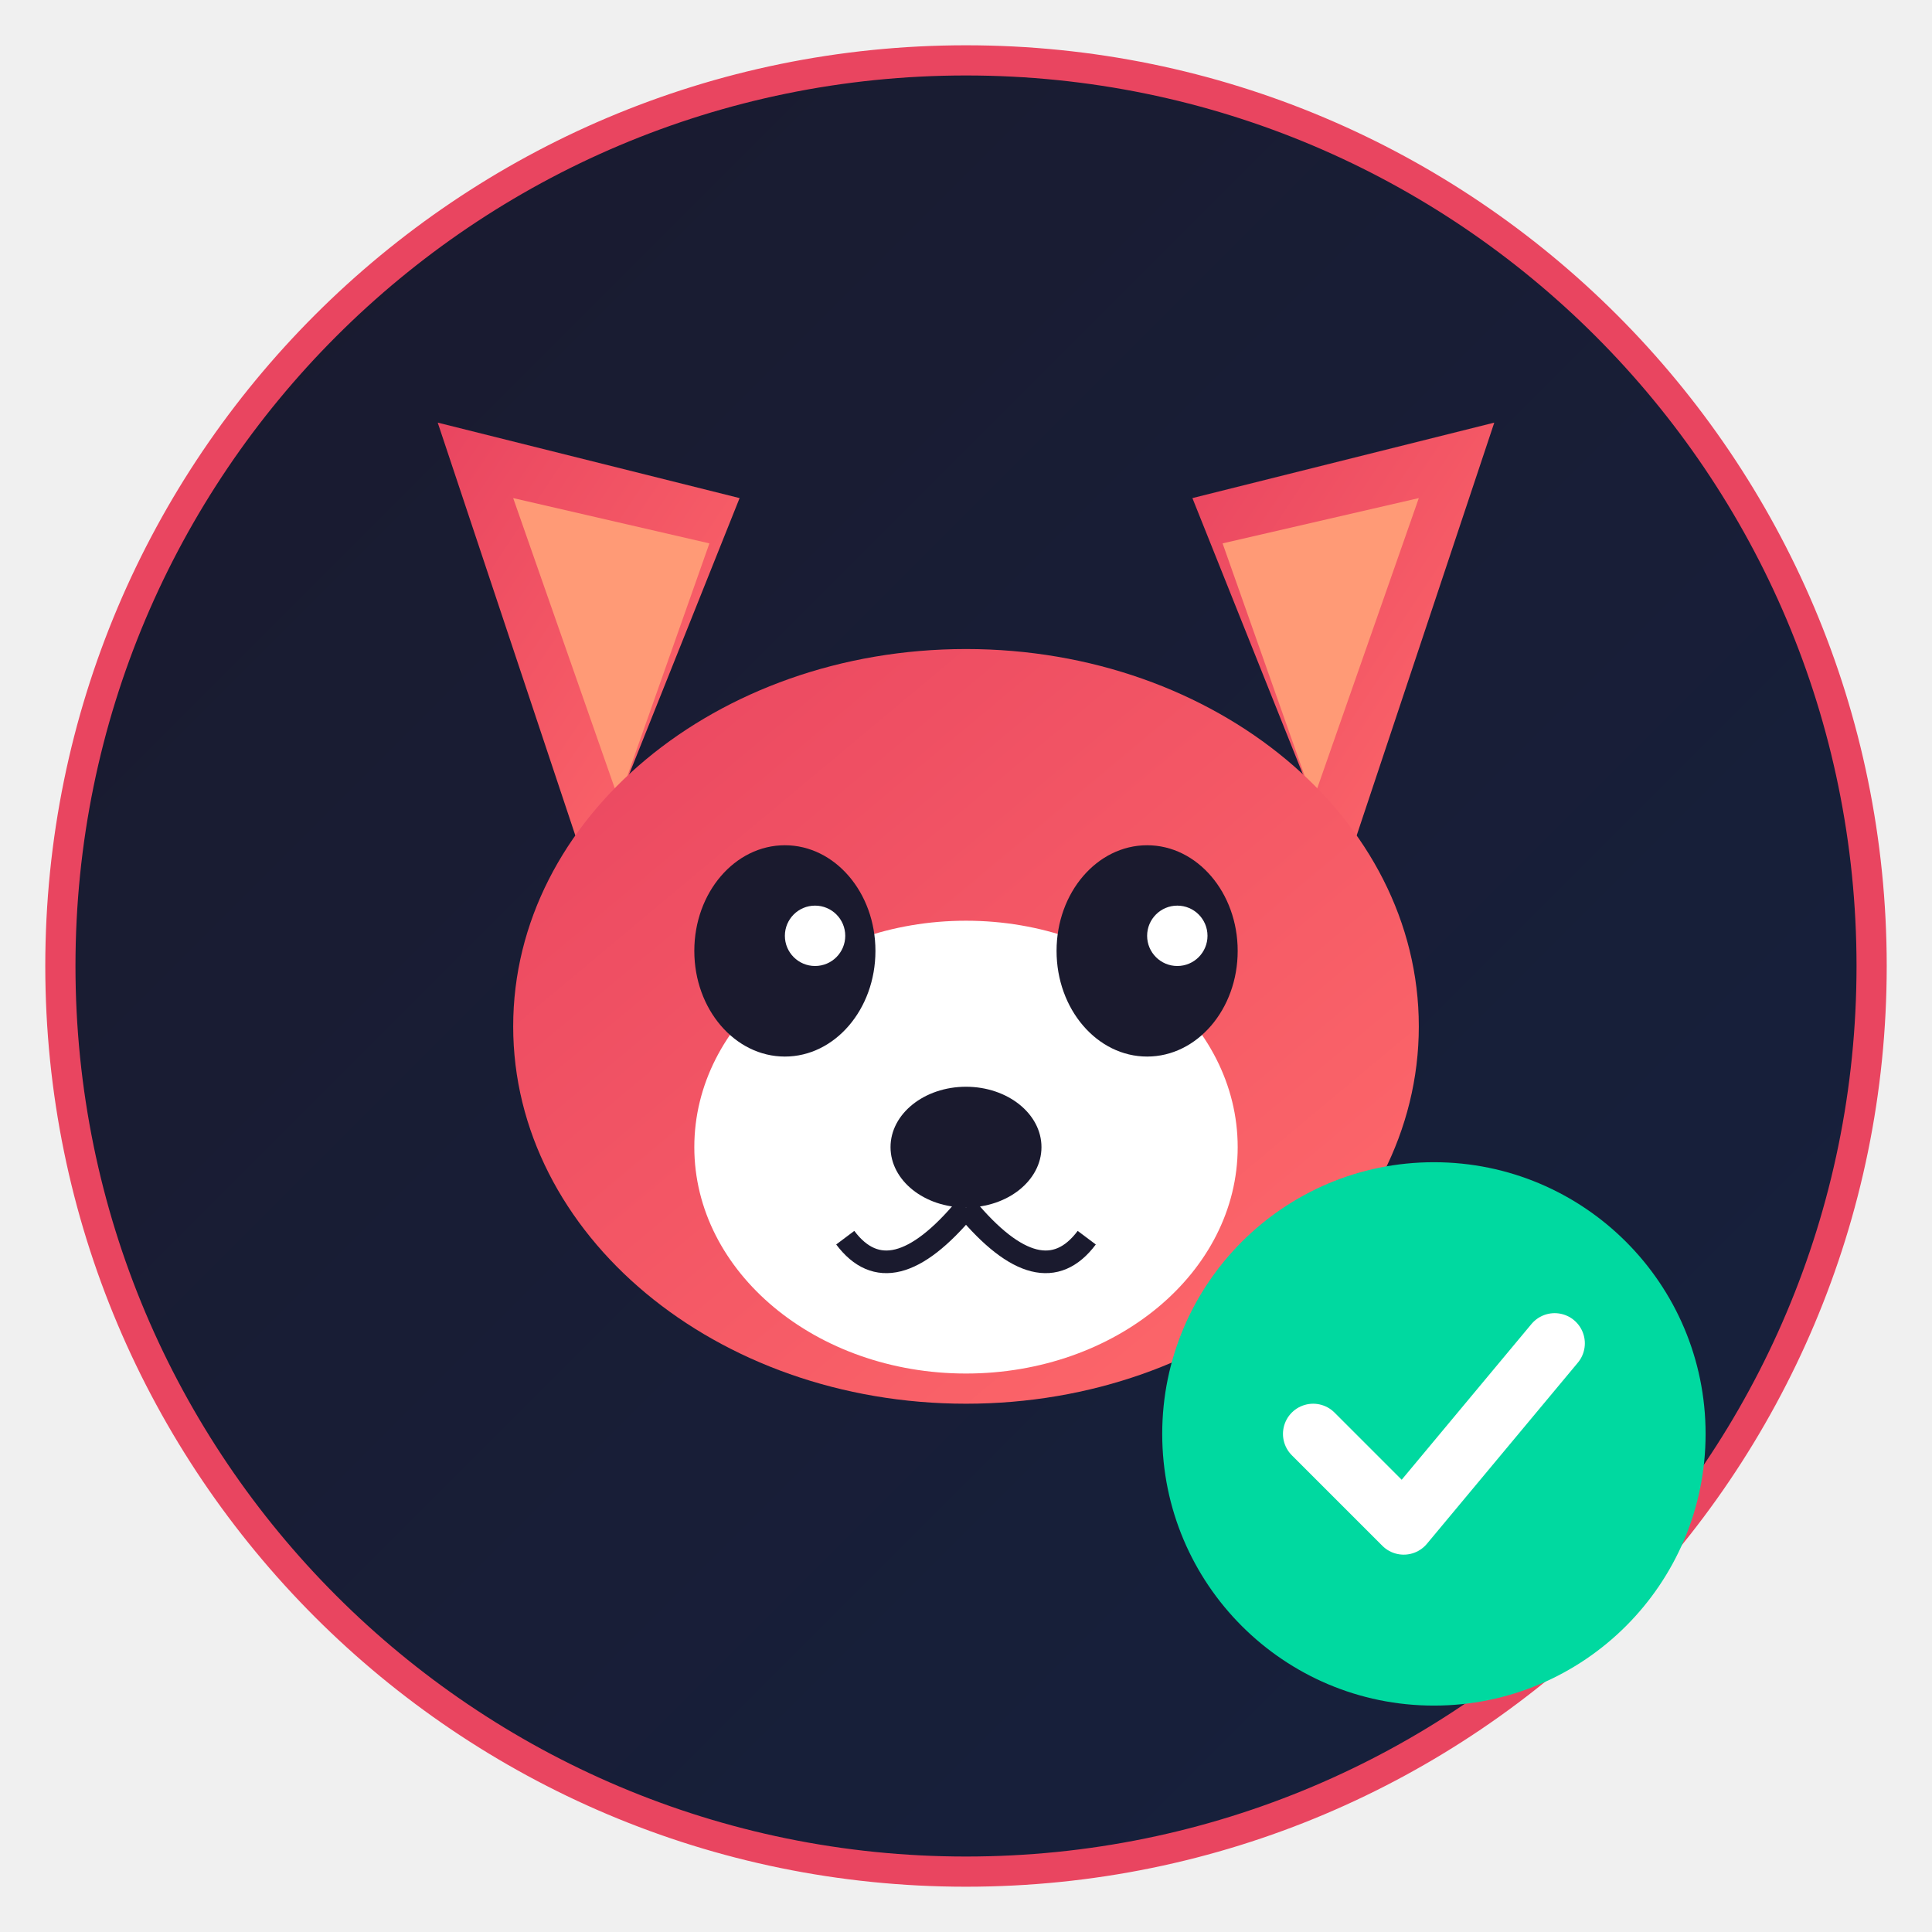
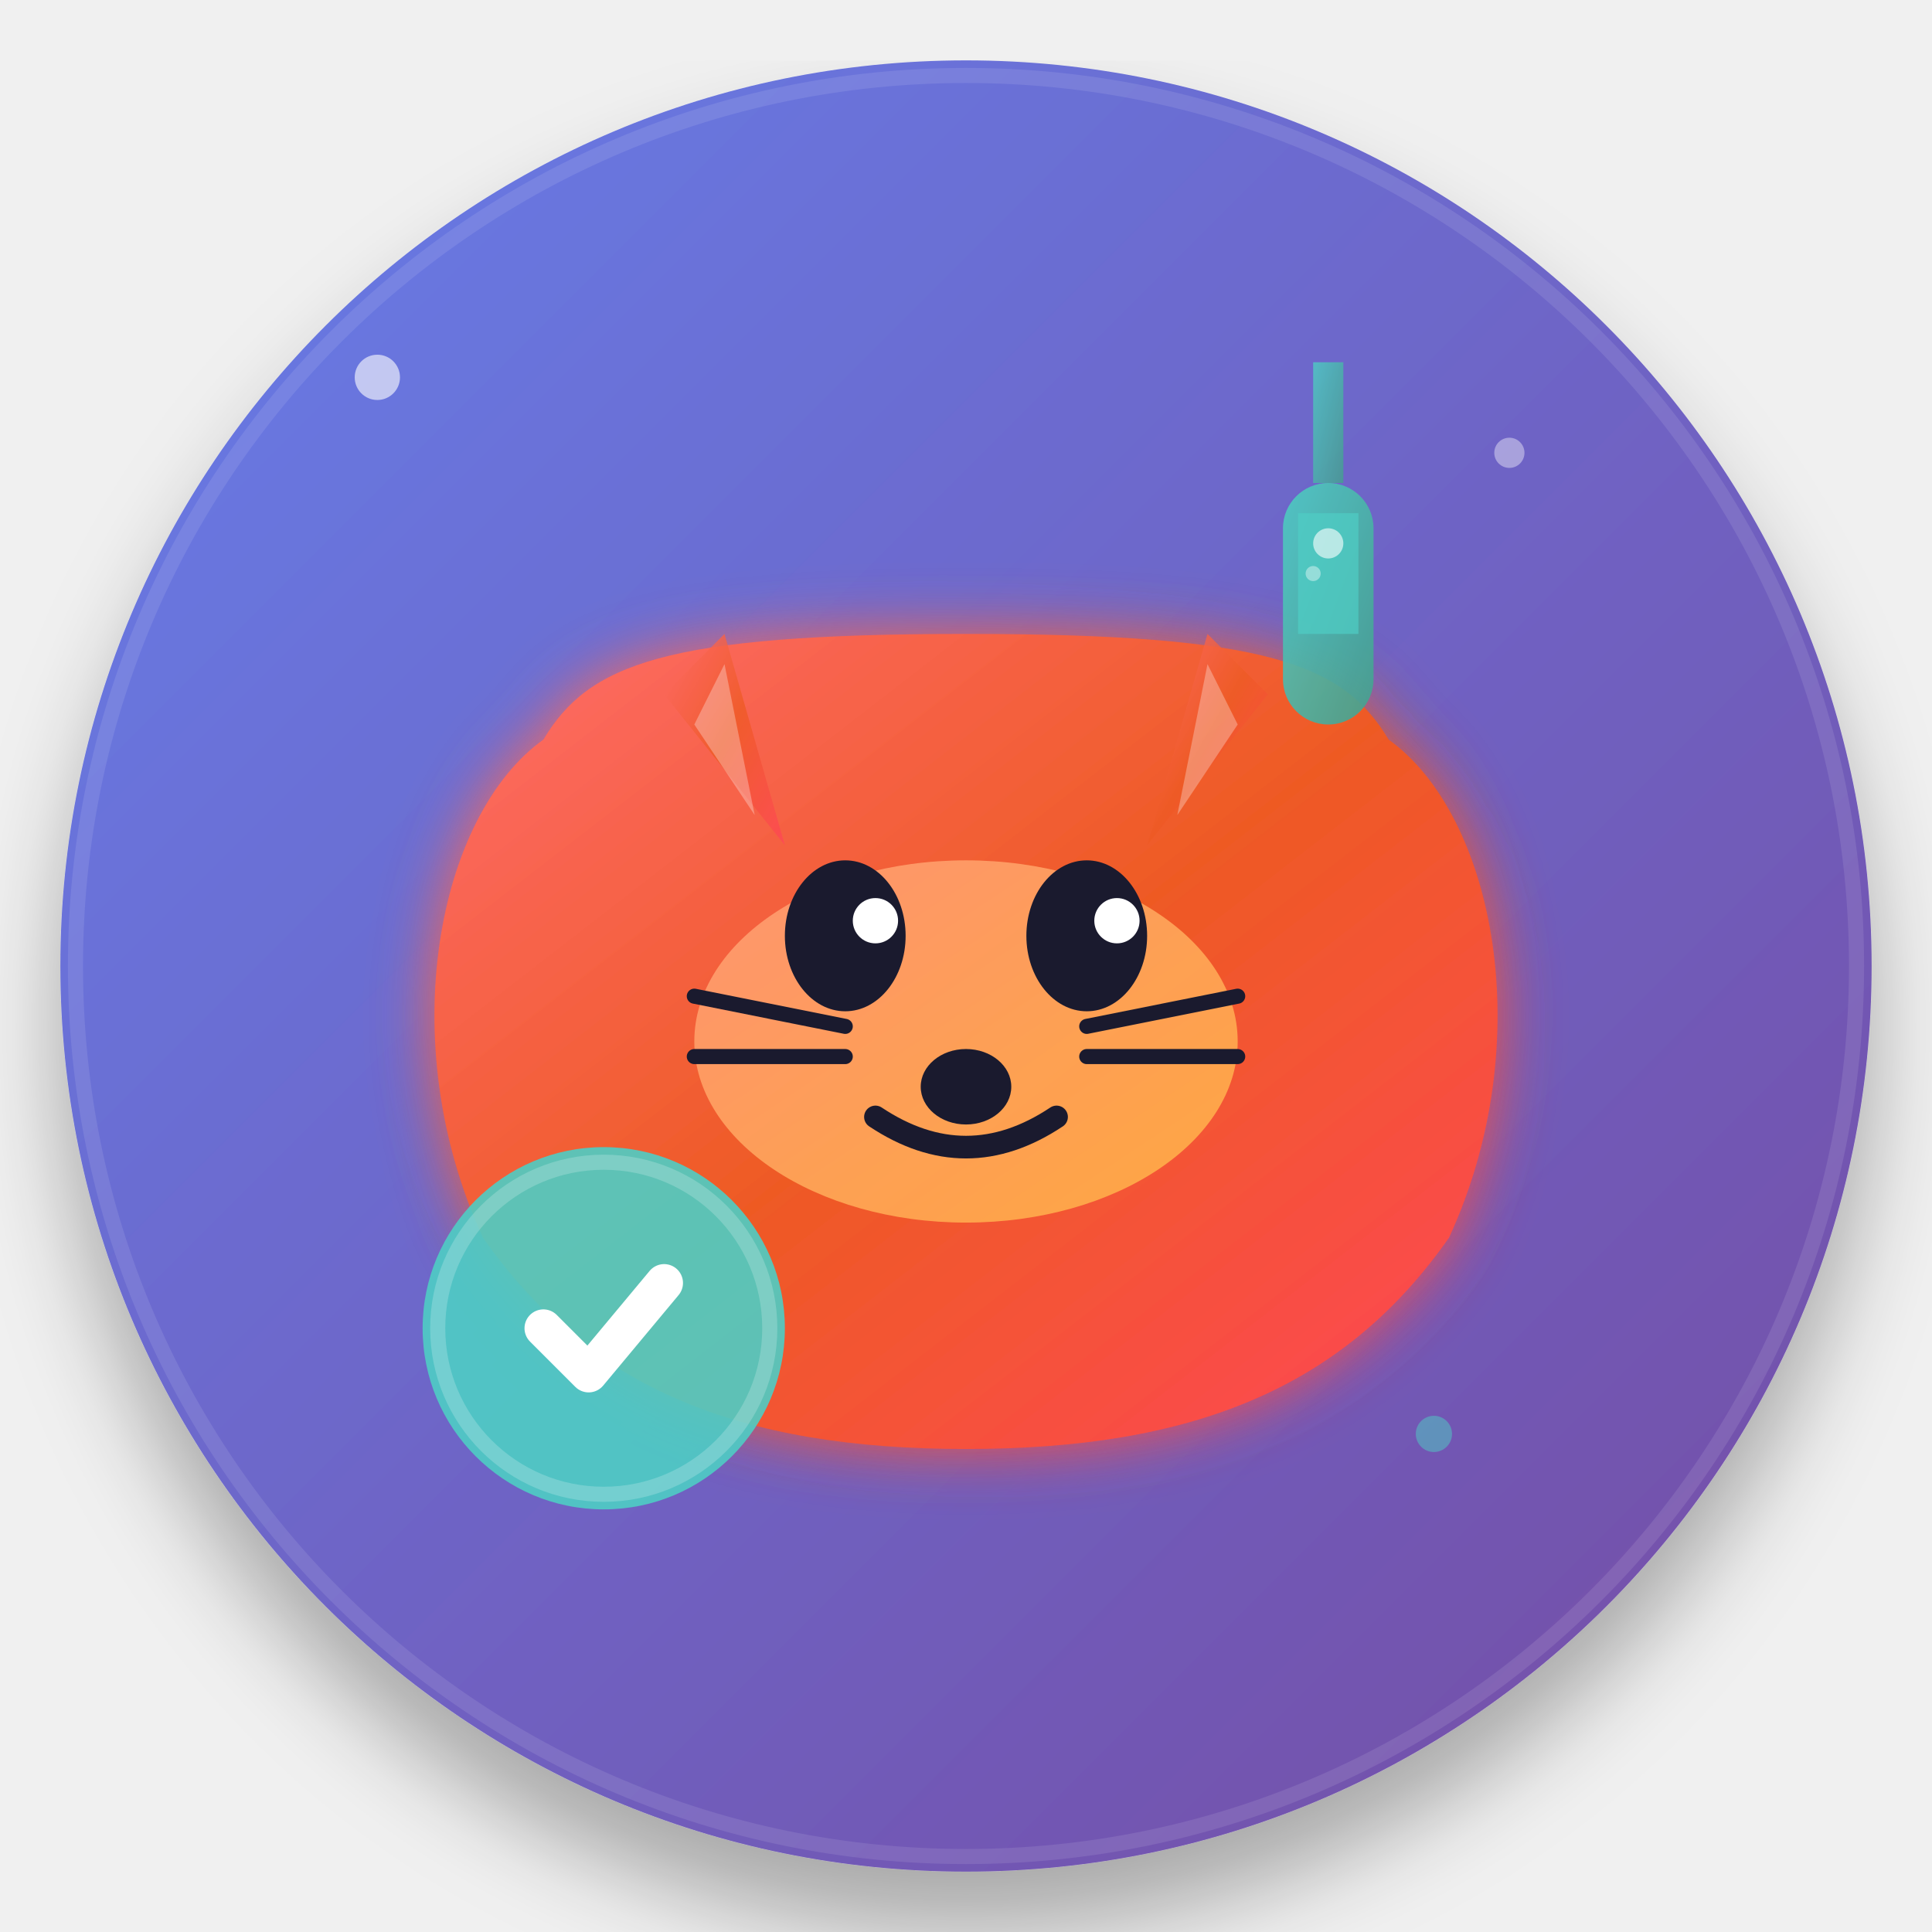
<svg xmlns="http://www.w3.org/2000/svg" viewBox="0 0 128 128">
  <defs>
-     <linearGradient id="bgGrad" x1="0%" y1="0%" x2="100%" y2="100%">
-       <stop offset="0%" style="stop-color:#1a1a2e" />
-       <stop offset="100%" style="stop-color:#16213e" />
+     <linearGradient id="bgGradient" x1="0%" y1="0%" x2="100%" y2="100%">
+       <stop offset="0%" style="stop-color:#667eea;stop-opacity:1" />
+       <stop offset="100%" style="stop-color:#764ba2;stop-opacity:1" />
    </linearGradient>
-     <linearGradient id="foxGrad" x1="0%" y1="0%" x2="100%" y2="100%">
-       <stop offset="0%" style="stop-color:#e94560" />
-       <stop offset="100%" style="stop-color:#ff6b6b" />
+     <linearGradient id="foxBodyGradient" x1="0%" y1="0%" x2="100%" y2="100%">
+       <stop offset="0%" style="stop-color:#ff6b6b;stop-opacity:1" />
+       <stop offset="50%" style="stop-color:#ee5a24;stop-opacity:1" />
+       <stop offset="100%" style="stop-color:#ff4757;stop-opacity:1" />
    </linearGradient>
+     <linearGradient id="foxFaceGradient" x1="0%" y1="0%" x2="100%" y2="100%">
+       <stop offset="0%" style="stop-color:#ff9a76;stop-opacity:1" />
+       <stop offset="100%" style="stop-color:#ffb142;stop-opacity:1" />
+     </linearGradient>
+     <linearGradient id="testTubeGradient" x1="0%" y1="0%" x2="100%" y2="100%">
+       <stop offset="0%" style="stop-color:#4ecdc4;stop-opacity:1" />
+       <stop offset="100%" style="stop-color:#44a08d;stop-opacity:1" />
+     </linearGradient>
+     <filter id="shadow" x="-20%" y="-20%" width="140%" height="140%">
+       <feDropShadow dx="0" dy="4" stdDeviation="3" flood-color="rgba(0,0,0,0.3)" />
+     </filter>
+     <filter id="glow">
+       <feGaussianBlur stdDeviation="2" result="coloredBlur" />
+       <feMerge>
+         <feMergeNode in="coloredBlur" />
+         <feMergeNode in="SourceGraphic" />
+       </feMerge>
+     </filter>
  </defs>
-   <circle cx="64" cy="64" r="60" fill="url(#bgGrad)" stroke="#e94560" stroke-width="2" />
-   <g transform="translate(64, 68)">
-     <polygon points="-35,-40 -25,-10 -15,-35" fill="url(#foxGrad)" />
-     <polygon points="35,-40 25,-10 15,-35" fill="url(#foxGrad)" />
-     <polygon points="-30,-35 -23,-15 -17,-32" fill="#ff9a76" />
-     <polygon points="30,-35 23,-15 17,-32" fill="#ff9a76" />
-     <ellipse cx="0" cy="0" rx="30" ry="25" fill="url(#foxGrad)" />
-     <ellipse cx="0" cy="8" rx="18" ry="15" fill="#fff" />
-     <ellipse cx="-12" cy="-5" rx="6" ry="7" fill="#1a1a2e" />
-     <ellipse cx="12" cy="-5" rx="6" ry="7" fill="#1a1a2e" />
-     <circle cx="-10" cy="-6" r="2" fill="#fff" />
-     <circle cx="14" cy="-6" r="2" fill="#fff" />
-     <ellipse cx="0" cy="8" rx="5" ry="4" fill="#1a1a2e" />
-     <path d="M0,12 Q-5,18 -8,14" fill="none" stroke="#1a1a2e" stroke-width="1.5" />
-     <path d="M0,12 Q5,18 8,14" fill="none" stroke="#1a1a2e" stroke-width="1.5" />
+   <circle cx="64" cy="64" r="60" fill="url(#bgGradient)" filter="url(#shadow)" />
+   <circle cx="64" cy="64" r="59" fill="none" stroke="rgba(255,255,255,0.1)" stroke-width="1" />
+   <g transform="translate(64, 64)">
+     <path d="M-28,-15 C-35,-10 -38,5 -32,18 C-25,28 -15,32 0,32 C15,32 25,28 32,18 C38,5 35,-10 28,-15 C25,-20 20,-22 0,-22 C-20,-22 -25,-20 -28,-15 Z" fill="url(#foxBodyGradient)" filter="url(#glow)" />
+     <ellipse cx="0" cy="5" rx="18" ry="12" fill="url(#foxFaceGradient)" opacity="0.9" />
+     <polygon points="-20,-18 -12,-8 -16,-22" fill="url(#foxBodyGradient)" opacity="0.8" />
+     <polygon points="20,-18 12,-8 16,-22" fill="url(#foxBodyGradient)" opacity="0.8" />
+     <polygon points="-18,-16 -14,-10 -16,-20" fill="rgba(255,255,255,0.3)" />
+     <polygon points="18,-16 14,-10 16,-20" fill="rgba(255,255,255,0.3)" />
+     <ellipse cx="-8" cy="-2" rx="4" ry="5" fill="#1a1a2e" />
+     <ellipse cx="8" cy="-2" rx="4" ry="5" fill="#1a1a2e" />
+     <circle cx="-6" cy="-3" r="1.5" fill="#fff" />
+     <circle cx="10" cy="-3" r="1.5" fill="#fff" />
+     <ellipse cx="0" cy="8" rx="3" ry="2.5" fill="#1a1a2e" />
+     <path d="M-6,10 Q0,14 6,10" fill="none" stroke="#1a1a2e" stroke-width="1.5" stroke-linecap="round" />
+     <line x1="-18" y1="2" x2="-8" y2="4" stroke="#1a1a2e" stroke-width="1" stroke-linecap="round" />
+     <line x1="-18" y1="6" x2="-8" y2="6" stroke="#1a1a2e" stroke-width="1" stroke-linecap="round" />
+     <line x1="18" y1="2" x2="8" y2="4" stroke="#1a1a2e" stroke-width="1" stroke-linecap="round" />
+     <line x1="18" y1="6" x2="8" y2="6" stroke="#1a1a2e" stroke-width="1" stroke-linecap="round" />
  </g>
-   <g transform="translate(95, 95)">
-     <circle cx="0" cy="0" r="18" fill="#00d9a0" />
-     <polyline points="-8,0 -2,6 8,-6" fill="none" stroke="#fff" stroke-width="4" stroke-linecap="round" stroke-linejoin="round" />
+   <g transform="translate(88, 40)">
+     <rect x="-3" y="-8" width="6" height="16" rx="3" fill="url(#testTubeGradient)" opacity="0.9" />
+     <rect x="-1" y="-16" width="2" height="8" fill="url(#testTubeGradient)" opacity="0.8" />
+     <rect x="-2" y="-6" width="4" height="8" fill="#4ecdc4" opacity="0.7" />
+     <circle cx="0" cy="-4" r="1" fill="#fff" opacity="0.6" />
+     <circle cx="-1" cy="-2" r="0.5" fill="#fff" opacity="0.4" />
  </g>
+   <g transform="translate(40, 88)">
+     <circle cx="0" cy="0" r="12" fill="#4ecdc4" opacity="0.9" />
+     <circle cx="0" cy="0" r="11" fill="none" stroke="rgba(255,255,255,0.2)" stroke-width="1" />
+     <path d="M-4,0 L-1,3 L4,-3" fill="none" stroke="#fff" stroke-width="2.5" stroke-linecap="round" stroke-linejoin="round" />
+   </g>
+   <circle cx="25" cy="25" r="1.5" fill="#fff" opacity="0.6" />
+   <circle cx="100" cy="30" r="1" fill="#fff" opacity="0.4" />
+   <circle cx="95" cy="95" r="1.2" fill="#4ecdc4" opacity="0.5" />
</svg>
